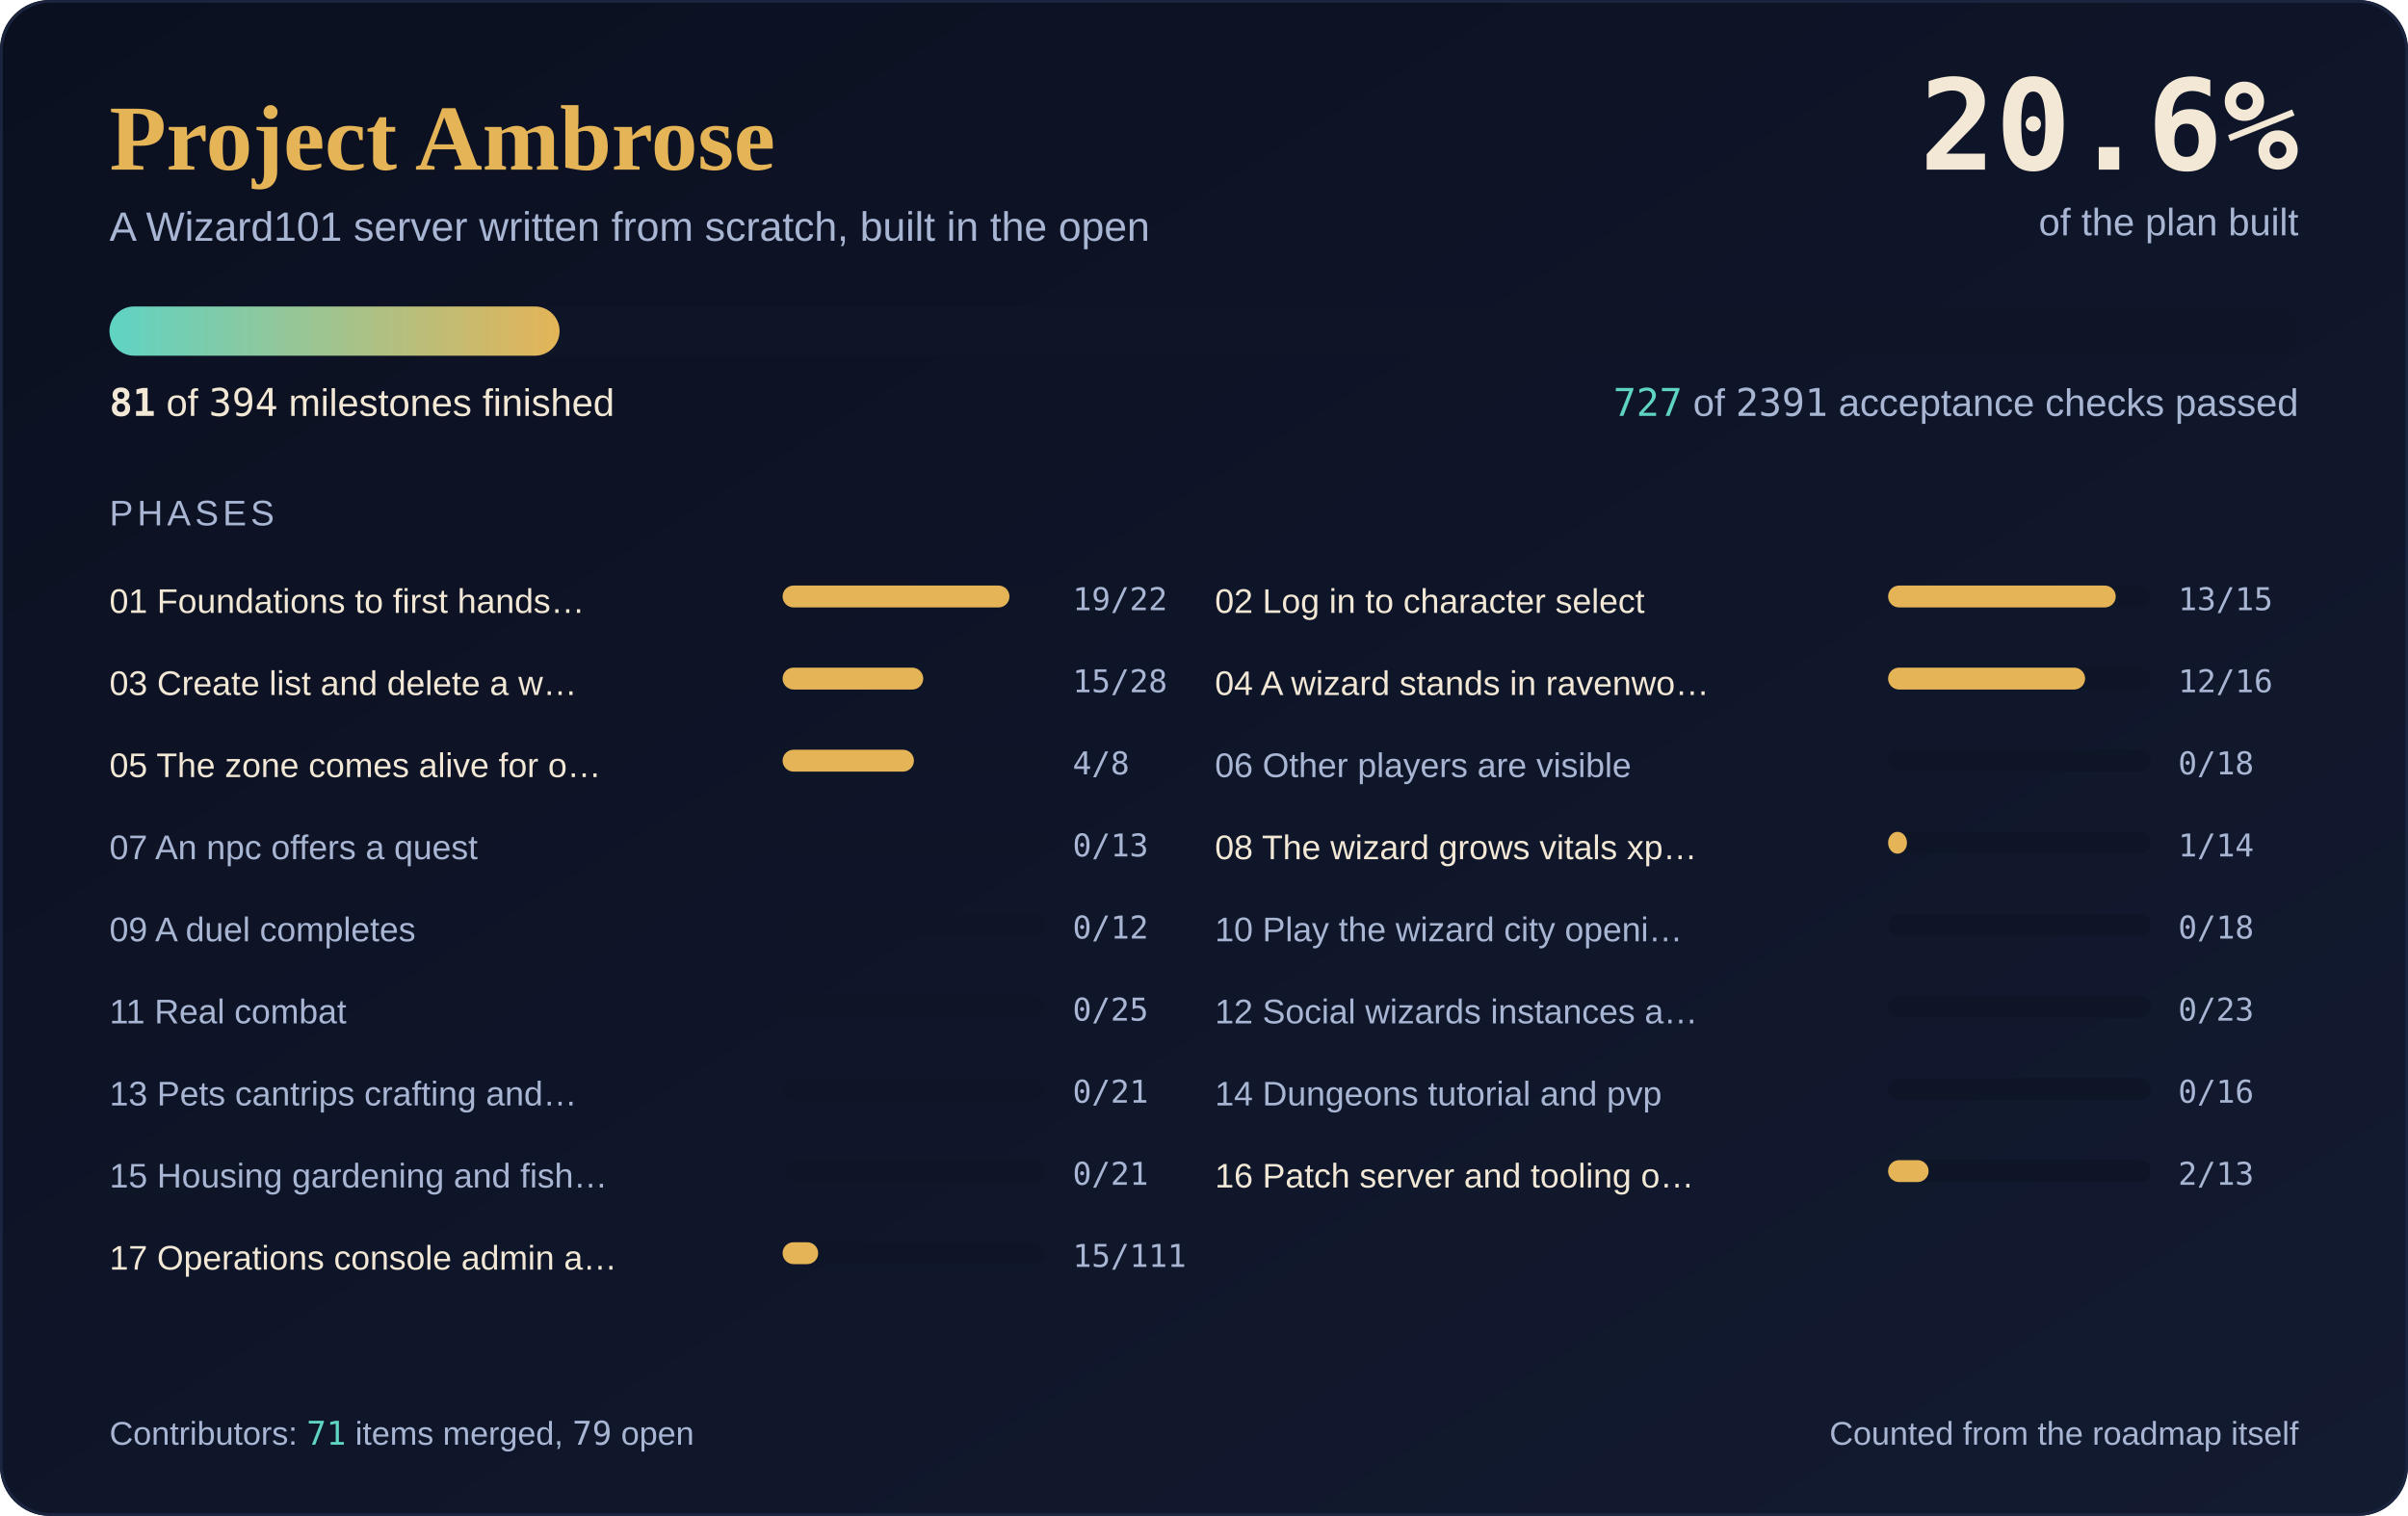
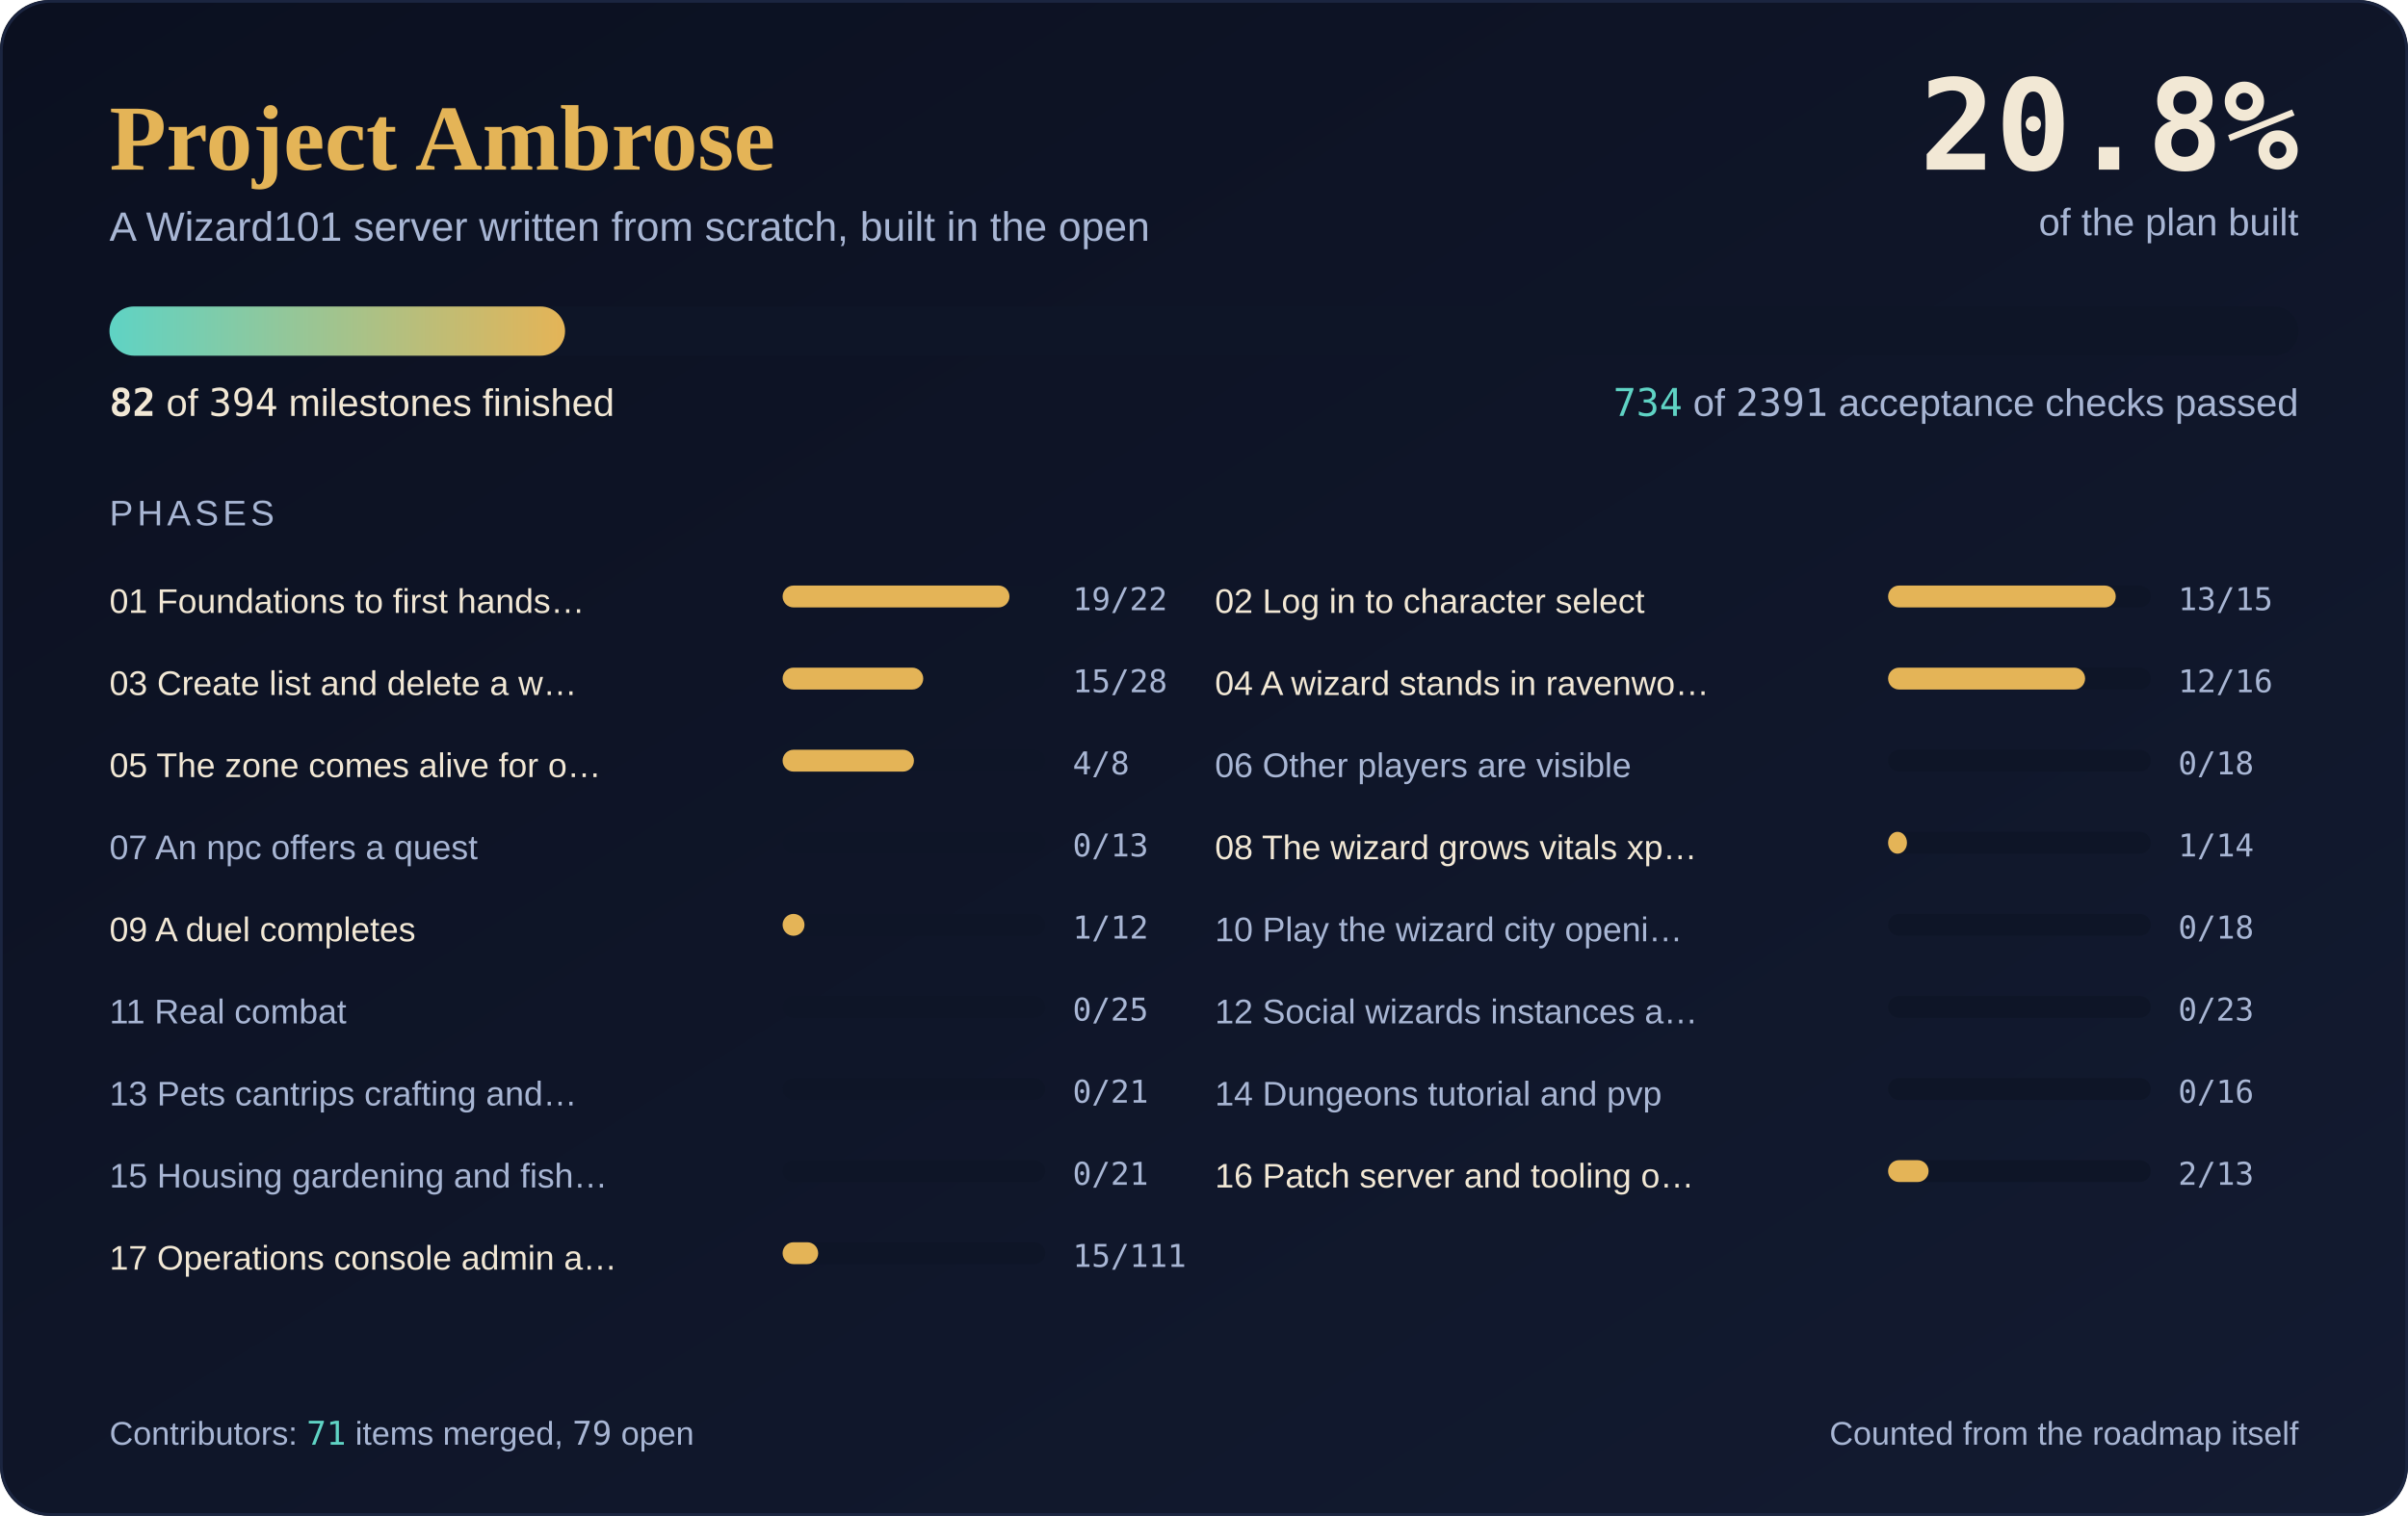
- <svg xmlns="http://www.w3.org/2000/svg" width="880" height="554" viewBox="0 0 880 554" role="img" aria-label="Project Ambrose progress: 81 of 394 milestones complete, 20.6 percent">
+ <svg xmlns="http://www.w3.org/2000/svg" width="880" height="554" viewBox="0 0 880 554" role="img" aria-label="Project Ambrose progress: 82 of 394 milestones complete, 20.8 percent">
  <defs>
    <linearGradient id="sky" x1="0" y1="0" x2="1" y2="1">
      <stop offset="0" stop-color="#0B1020" />
      <stop offset="1" stop-color="#131B31" />
    </linearGradient>
    <linearGradient id="fill" x1="0" y1="0" x2="1" y2="0">
      <stop offset="0" stop-color="#5FD3C4" />
      <stop offset="1" stop-color="#E4B457" />
    </linearGradient>
  </defs>
  <rect width="880" height="554" rx="18" fill="url(#sky)" />
  <rect x="0.5" y="0.5" width="879" height="553" rx="18" fill="none" stroke="#1B2540" />
  <text x="40" y="62" font-family="'Cormorant Garamond', Georgia, 'Times New Roman', serif" font-size="34" font-weight="600" fill="#E4B457">Project Ambrose</text>
  <text x="40" y="88" font-family="Karla, 'Segoe UI', 'Helvetica Neue', Arial, sans-serif" font-size="15" fill="#A8B6D4">A Wizard101 server written from scratch, built in the open</text>
-   <text x="840" y="62" text-anchor="end" font-family="'JetBrains Mono', Consolas, 'DejaVu Sans Mono', monospace" font-size="46" font-weight="700" fill="#F2E8D5">20.6%</text>
+   <text x="840" y="62" text-anchor="end" font-family="'JetBrains Mono', Consolas, 'DejaVu Sans Mono', monospace" font-size="46" font-weight="700" fill="#F2E8D5">20.8%</text>
  <text x="840" y="86" text-anchor="end" font-family="Karla, 'Segoe UI', 'Helvetica Neue', Arial, sans-serif" font-size="14" fill="#A8B6D4">of the plan built</text>
  <rect x="40" y="112" width="800" height="18" rx="9.0" fill="#0E1527" />
-   <rect x="40" y="112" width="164.5" height="18" rx="9.0" fill="url(#fill)" />
+   <rect x="40" y="112" width="166.5" height="18" rx="9.0" fill="url(#fill)" />
  <text x="40" y="152" font-family="Karla, 'Segoe UI', 'Helvetica Neue', Arial, sans-serif" font-size="14" fill="#F2E8D5">
-     <tspan font-family="'JetBrains Mono', Consolas, 'DejaVu Sans Mono', monospace" font-weight="700">81</tspan> of <tspan font-family="'JetBrains Mono', Consolas, 'DejaVu Sans Mono', monospace">394</tspan> milestones finished</text>
+     <tspan font-family="'JetBrains Mono', Consolas, 'DejaVu Sans Mono', monospace" font-weight="700">82</tspan> of <tspan font-family="'JetBrains Mono', Consolas, 'DejaVu Sans Mono', monospace">394</tspan> milestones finished</text>
  <text x="840" y="152" text-anchor="end" font-family="Karla, 'Segoe UI', 'Helvetica Neue', Arial, sans-serif" font-size="14" fill="#A8B6D4">
-     <tspan font-family="'JetBrains Mono', Consolas, 'DejaVu Sans Mono', monospace" fill="#5FD3C4">727</tspan> of <tspan font-family="'JetBrains Mono', Consolas, 'DejaVu Sans Mono', monospace">2391</tspan> acceptance checks passed</text>
+     <tspan font-family="'JetBrains Mono', Consolas, 'DejaVu Sans Mono', monospace" fill="#5FD3C4">734</tspan> of <tspan font-family="'JetBrains Mono', Consolas, 'DejaVu Sans Mono', monospace">2391</tspan> acceptance checks passed</text>
  <text x="40" y="192" font-family="Karla, 'Segoe UI', 'Helvetica Neue', Arial, sans-serif" font-size="13" fill="#A8B6D4" letter-spacing="1.5">PHASES</text>
  <text x="40" y="224" font-family="Karla, 'Segoe UI', 'Helvetica Neue', Arial, sans-serif" font-size="12.5" fill="#F2E8D5">01 Foundations to first hands…</text>
  <rect x="286" y="214" width="96" height="8" rx="4.0" fill="#0E1527" />
  <rect x="286" y="214" width="82.9" height="8" rx="4.0" fill="#E4B457" />
  <text x="392" y="223" font-family="'JetBrains Mono', Consolas, 'DejaVu Sans Mono', monospace" font-size="11.5" fill="#A8B6D4">19/22</text>
  <text x="444" y="224" font-family="Karla, 'Segoe UI', 'Helvetica Neue', Arial, sans-serif" font-size="12.5" fill="#F2E8D5">02 Log in to character select</text>
  <rect x="690" y="214" width="96" height="8" rx="4.0" fill="#0E1527" />
  <rect x="690" y="214" width="83.2" height="8" rx="4.0" fill="#E4B457" />
  <text x="796" y="223" font-family="'JetBrains Mono', Consolas, 'DejaVu Sans Mono', monospace" font-size="11.5" fill="#A8B6D4">13/15</text>
  <text x="40" y="254" font-family="Karla, 'Segoe UI', 'Helvetica Neue', Arial, sans-serif" font-size="12.5" fill="#F2E8D5">03 Create list and delete a w…</text>
  <rect x="286" y="244" width="96" height="8" rx="4.0" fill="#0E1527" />
  <rect x="286" y="244" width="51.4" height="8" rx="4.0" fill="#E4B457" />
  <text x="392" y="253" font-family="'JetBrains Mono', Consolas, 'DejaVu Sans Mono', monospace" font-size="11.5" fill="#A8B6D4">15/28</text>
  <text x="444" y="254" font-family="Karla, 'Segoe UI', 'Helvetica Neue', Arial, sans-serif" font-size="12.5" fill="#F2E8D5">04 A wizard stands in ravenwo…</text>
  <rect x="690" y="244" width="96" height="8" rx="4.0" fill="#0E1527" />
  <rect x="690" y="244" width="72.0" height="8" rx="4.0" fill="#E4B457" />
  <text x="796" y="253" font-family="'JetBrains Mono', Consolas, 'DejaVu Sans Mono', monospace" font-size="11.5" fill="#A8B6D4">12/16</text>
  <text x="40" y="284" font-family="Karla, 'Segoe UI', 'Helvetica Neue', Arial, sans-serif" font-size="12.5" fill="#F2E8D5">05 The zone comes alive for o…</text>
  <rect x="286" y="274" width="96" height="8" rx="4.0" fill="#0E1527" />
  <rect x="286" y="274" width="48.0" height="8" rx="4.0" fill="#E4B457" />
  <text x="392" y="283" font-family="'JetBrains Mono', Consolas, 'DejaVu Sans Mono', monospace" font-size="11.5" fill="#A8B6D4">4/8</text>
  <text x="444" y="284" font-family="Karla, 'Segoe UI', 'Helvetica Neue', Arial, sans-serif" font-size="12.5" fill="#A8B6D4">06 Other players are visible</text>
  <rect x="690" y="274" width="96" height="8" rx="4.0" fill="#0E1527" />
  <text x="796" y="283" font-family="'JetBrains Mono', Consolas, 'DejaVu Sans Mono', monospace" font-size="11.5" fill="#A8B6D4">0/18</text>
  <text x="40" y="314" font-family="Karla, 'Segoe UI', 'Helvetica Neue', Arial, sans-serif" font-size="12.5" fill="#A8B6D4">07 An npc offers a quest</text>
  <rect x="286" y="304" width="96" height="8" rx="4.0" fill="#0E1527" />
  <text x="392" y="313" font-family="'JetBrains Mono', Consolas, 'DejaVu Sans Mono', monospace" font-size="11.5" fill="#A8B6D4">0/13</text>
  <text x="444" y="314" font-family="Karla, 'Segoe UI', 'Helvetica Neue', Arial, sans-serif" font-size="12.5" fill="#F2E8D5">08 The wizard grows vitals xp…</text>
  <rect x="690" y="304" width="96" height="8" rx="4.0" fill="#0E1527" />
  <rect x="690" y="304" width="6.9" height="8" rx="4.0" fill="#E4B457" />
  <text x="796" y="313" font-family="'JetBrains Mono', Consolas, 'DejaVu Sans Mono', monospace" font-size="11.5" fill="#A8B6D4">1/14</text>
-   <text x="40" y="344" font-family="Karla, 'Segoe UI', 'Helvetica Neue', Arial, sans-serif" font-size="12.5" fill="#A8B6D4">09 A duel completes</text>
+   <text x="40" y="344" font-family="Karla, 'Segoe UI', 'Helvetica Neue', Arial, sans-serif" font-size="12.5" fill="#F2E8D5">09 A duel completes</text>
  <rect x="286" y="334" width="96" height="8" rx="4.0" fill="#0E1527" />
-   <text x="392" y="343" font-family="'JetBrains Mono', Consolas, 'DejaVu Sans Mono', monospace" font-size="11.5" fill="#A8B6D4">0/12</text>
+   <rect x="286" y="334" width="8.0" height="8" rx="4.0" fill="#E4B457" />
+   <text x="392" y="343" font-family="'JetBrains Mono', Consolas, 'DejaVu Sans Mono', monospace" font-size="11.5" fill="#A8B6D4">1/12</text>
  <text x="444" y="344" font-family="Karla, 'Segoe UI', 'Helvetica Neue', Arial, sans-serif" font-size="12.5" fill="#A8B6D4">10 Play the wizard city openi…</text>
  <rect x="690" y="334" width="96" height="8" rx="4.0" fill="#0E1527" />
  <text x="796" y="343" font-family="'JetBrains Mono', Consolas, 'DejaVu Sans Mono', monospace" font-size="11.5" fill="#A8B6D4">0/18</text>
  <text x="40" y="374" font-family="Karla, 'Segoe UI', 'Helvetica Neue', Arial, sans-serif" font-size="12.5" fill="#A8B6D4">11 Real combat</text>
  <rect x="286" y="364" width="96" height="8" rx="4.0" fill="#0E1527" />
  <text x="392" y="373" font-family="'JetBrains Mono', Consolas, 'DejaVu Sans Mono', monospace" font-size="11.5" fill="#A8B6D4">0/25</text>
  <text x="444" y="374" font-family="Karla, 'Segoe UI', 'Helvetica Neue', Arial, sans-serif" font-size="12.5" fill="#A8B6D4">12 Social wizards instances a…</text>
  <rect x="690" y="364" width="96" height="8" rx="4.0" fill="#0E1527" />
  <text x="796" y="373" font-family="'JetBrains Mono', Consolas, 'DejaVu Sans Mono', monospace" font-size="11.5" fill="#A8B6D4">0/23</text>
  <text x="40" y="404" font-family="Karla, 'Segoe UI', 'Helvetica Neue', Arial, sans-serif" font-size="12.5" fill="#A8B6D4">13 Pets cantrips crafting and…</text>
  <rect x="286" y="394" width="96" height="8" rx="4.0" fill="#0E1527" />
  <text x="392" y="403" font-family="'JetBrains Mono', Consolas, 'DejaVu Sans Mono', monospace" font-size="11.5" fill="#A8B6D4">0/21</text>
  <text x="444" y="404" font-family="Karla, 'Segoe UI', 'Helvetica Neue', Arial, sans-serif" font-size="12.5" fill="#A8B6D4">14 Dungeons tutorial and pvp</text>
  <rect x="690" y="394" width="96" height="8" rx="4.0" fill="#0E1527" />
  <text x="796" y="403" font-family="'JetBrains Mono', Consolas, 'DejaVu Sans Mono', monospace" font-size="11.5" fill="#A8B6D4">0/16</text>
  <text x="40" y="434" font-family="Karla, 'Segoe UI', 'Helvetica Neue', Arial, sans-serif" font-size="12.5" fill="#A8B6D4">15 Housing gardening and fish…</text>
  <rect x="286" y="424" width="96" height="8" rx="4.0" fill="#0E1527" />
  <text x="392" y="433" font-family="'JetBrains Mono', Consolas, 'DejaVu Sans Mono', monospace" font-size="11.5" fill="#A8B6D4">0/21</text>
  <text x="444" y="434" font-family="Karla, 'Segoe UI', 'Helvetica Neue', Arial, sans-serif" font-size="12.5" fill="#F2E8D5">16 Patch server and tooling o…</text>
  <rect x="690" y="424" width="96" height="8" rx="4.0" fill="#0E1527" />
  <rect x="690" y="424" width="14.8" height="8" rx="4.0" fill="#E4B457" />
  <text x="796" y="433" font-family="'JetBrains Mono', Consolas, 'DejaVu Sans Mono', monospace" font-size="11.5" fill="#A8B6D4">2/13</text>
  <text x="40" y="464" font-family="Karla, 'Segoe UI', 'Helvetica Neue', Arial, sans-serif" font-size="12.5" fill="#F2E8D5">17 Operations console admin a…</text>
  <rect x="286" y="454" width="96" height="8" rx="4.0" fill="#0E1527" />
  <rect x="286" y="454" width="13.0" height="8" rx="4.0" fill="#E4B457" />
  <text x="392" y="463" font-family="'JetBrains Mono', Consolas, 'DejaVu Sans Mono', monospace" font-size="11.5" fill="#A8B6D4">15/111</text>
  <text x="40" y="528" font-family="Karla, 'Segoe UI', 'Helvetica Neue', Arial, sans-serif" font-size="12" fill="#A8B6D4">Contributors: <tspan font-family="'JetBrains Mono', Consolas, 'DejaVu Sans Mono', monospace" fill="#5FD3C4">71</tspan> items merged, <tspan font-family="'JetBrains Mono', Consolas, 'DejaVu Sans Mono', monospace">79</tspan> open</text>
  <text x="840" y="528" text-anchor="end" font-family="Karla, 'Segoe UI', 'Helvetica Neue', Arial, sans-serif" font-size="12" fill="#A8B6D4">Counted from the roadmap itself</text>
</svg>
